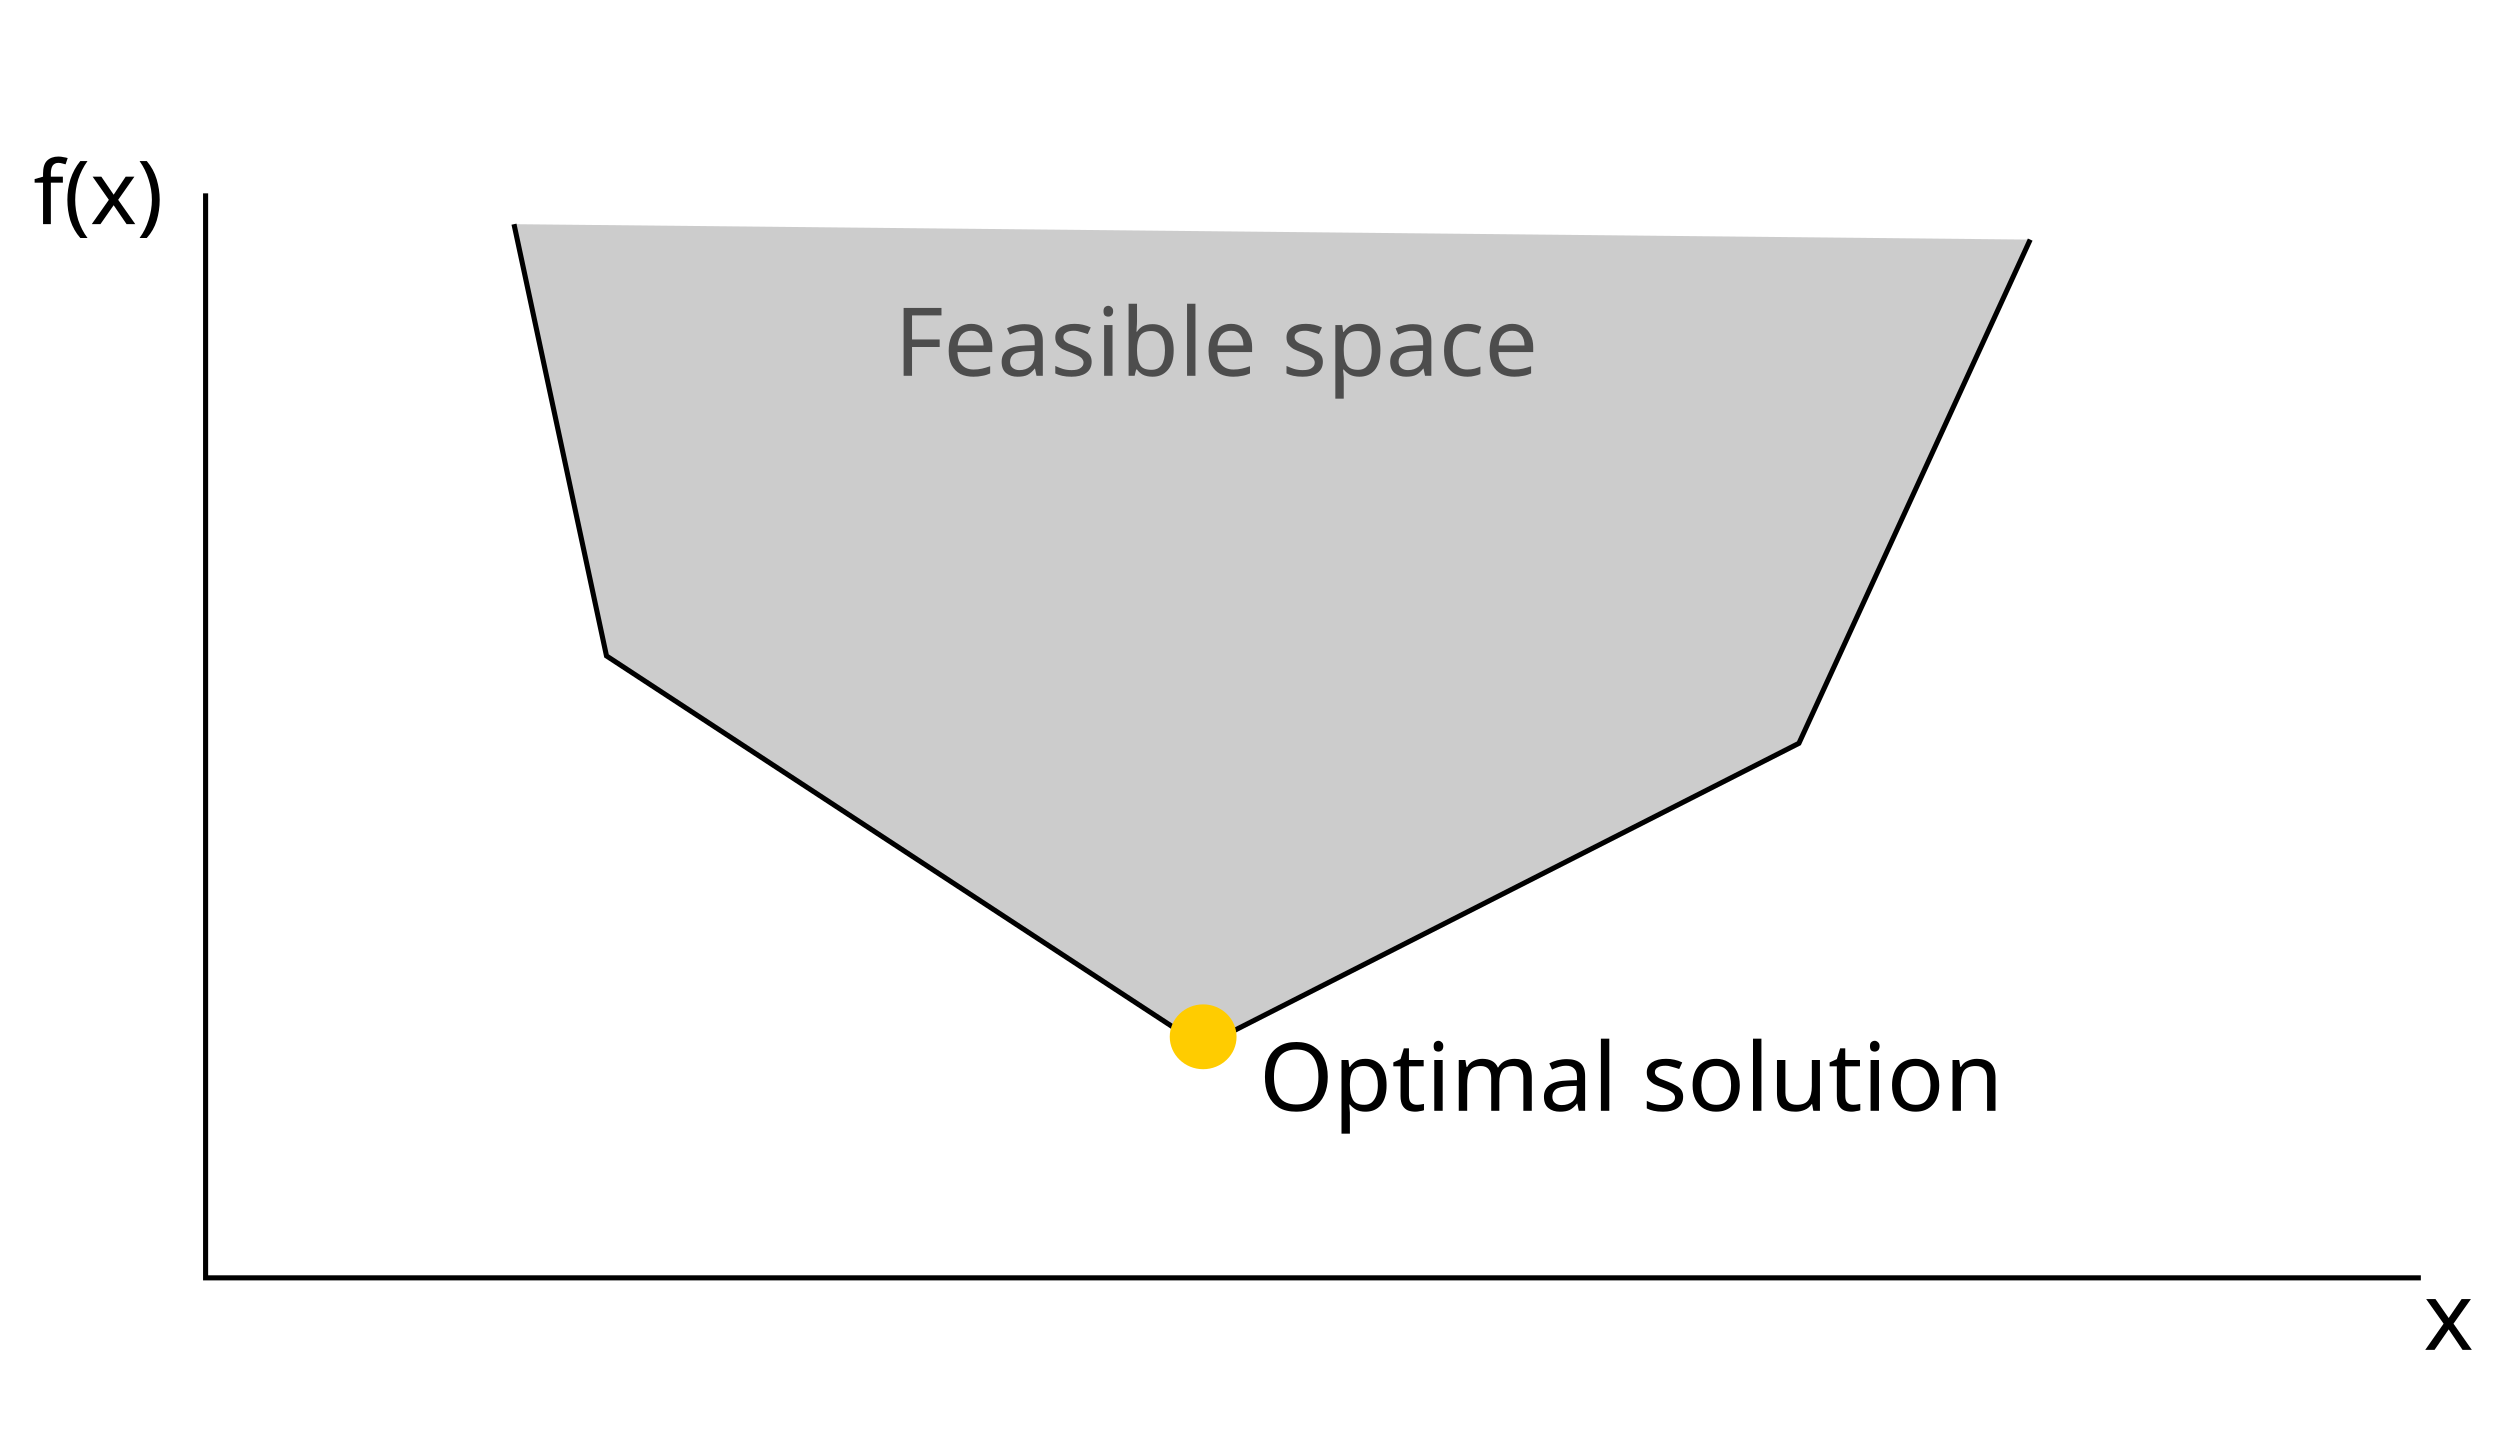
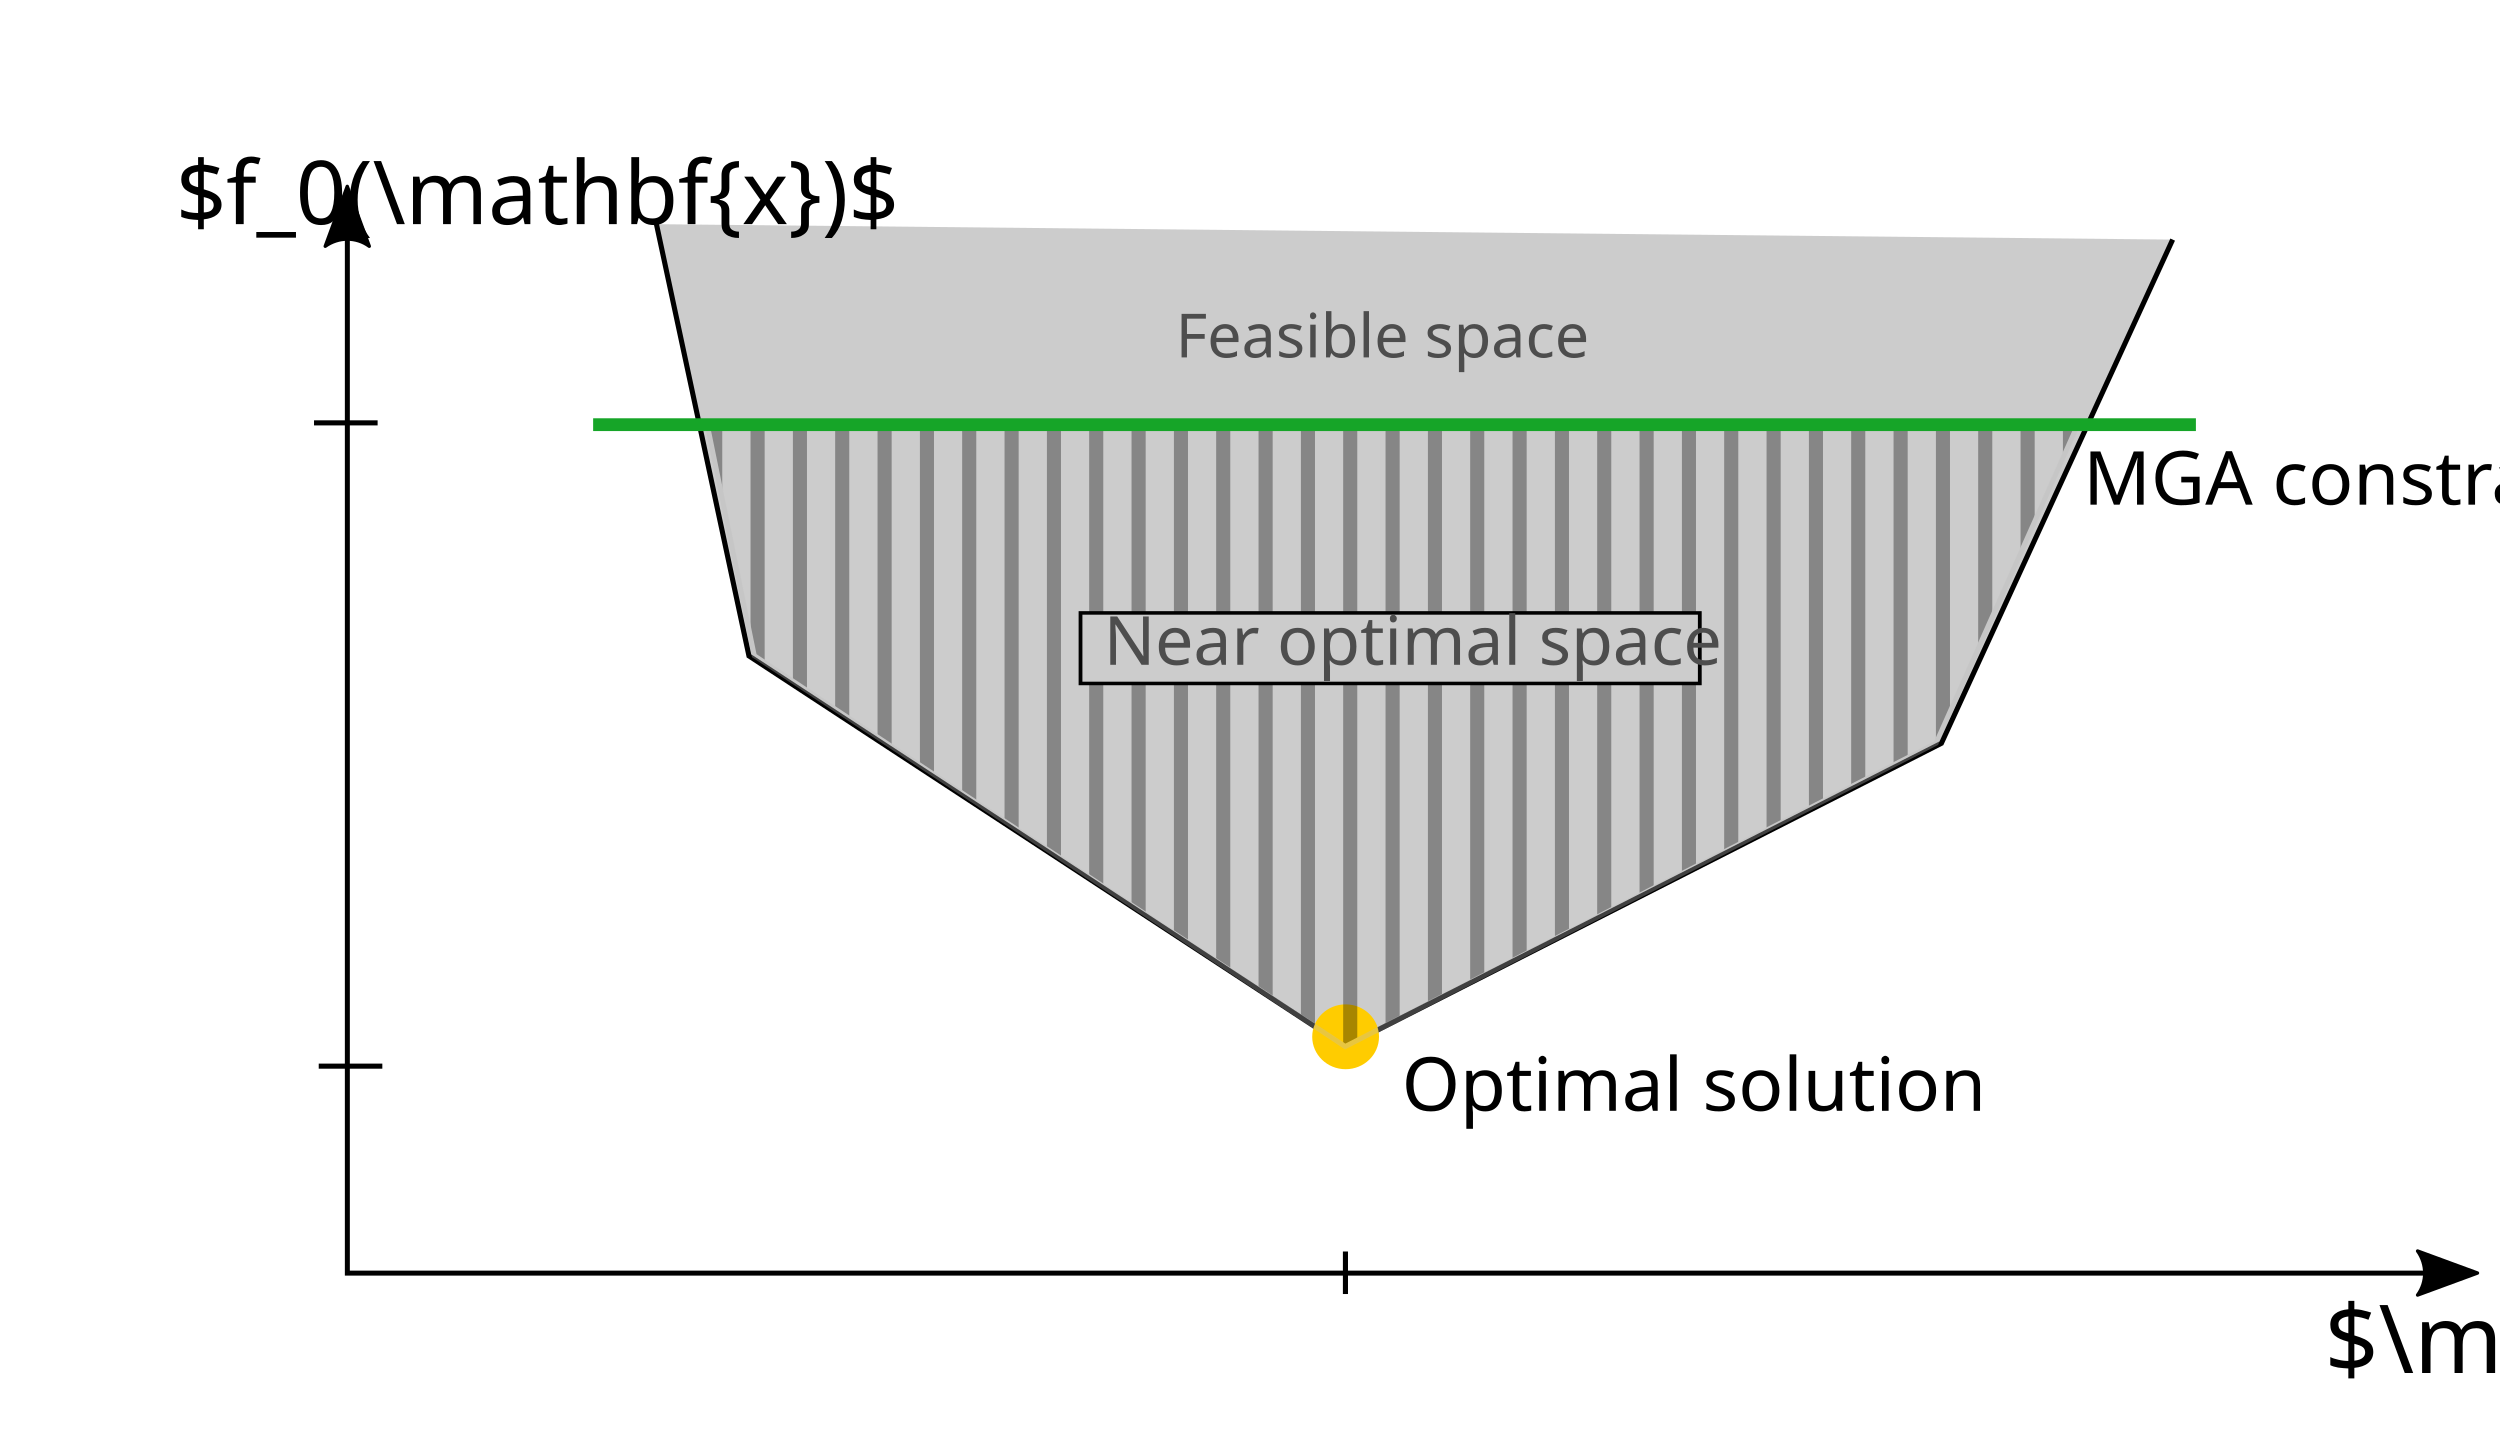
- <svg xmlns="http://www.w3.org/2000/svg" width="130mm" height="75mm" viewBox="0 0 130 75" version="1.1" id="svg8">
-   <defs id="defs2" />
+ <svg xmlns="http://www.w3.org/2000/svg" xmlns:xlink="http://www.w3.org/1999/xlink" width="130mm" height="75mm" viewBox="0 0 130 75" version="1.1" id="svg8">
+   <defs id="defs2">
+     <pattern xlink:href="#Strips1_2" id="pattern2889" patternTransform="matrix(0.7337877,0,0,0.6483185,91.86021,225.611)" />
+     <pattern id="Strips1_2" patternTransform="translate(0,0) scale(10,10)" height="1" width="3" patternUnits="userSpaceOnUse">
+       <rect id="rect1631" height="2" width="1" y="-0.5" x="0" style="fill:black;stroke:none" />
+     </pattern>
+     <pattern xlink:href="#pattern2343" id="pattern2353" patternTransform="translate(-1.6766117e-6,-9.5410926e-6)" />
+     <pattern xlink:href="#Strips1_1" id="pattern2346" patternTransform="matrix(37.79528,0,0,37.79528,-136.7627,-921.5044)" />
+     <pattern id="Strips1_1" patternTransform="translate(0,0) scale(10,10)" height="1" width="2" patternUnits="userSpaceOnUse">
+       <rect id="rect1619" height="2" width="1" y="-0.5" x="0" style="fill:black;stroke:none" />
+     </pattern>
+     <marker orient="auto" refY="0.0" refX="0.0" id="Arrow2Lend" style="overflow:visible;">
+       <path id="path914" style="fill-rule:evenodd;stroke-width:0.625;stroke-linejoin:round;stroke:#000000;stroke-opacity:1;fill:#000000;fill-opacity:1" d="M 8.719,4.034 L -2.207,0.016 L 8.719,-4.002 C 6.973,-1.63 6.983,1.616 8.719,4.034 z " transform="scale(1.1) rotate(180) translate(1,0)" />
+     </marker>
+     <marker orient="auto" refY="0.0" refX="0.0" id="Arrow2Lstart" style="overflow:visible">
+       <path id="path911" style="fill-rule:evenodd;stroke-width:0.625;stroke-linejoin:round;stroke:#000000;stroke-opacity:1;fill:#000000;fill-opacity:1" d="M 8.719,4.034 L -2.207,0.016 L 8.719,-4.002 C 6.973,-1.63 6.983,1.616 8.719,4.034 z " transform="scale(1.1) translate(1,0)" />
+     </marker>
+     <pattern patternUnits="userSpaceOnUse" width="273.624" height="123.811" patternTransform="matrix(0.2645833,0,0,0.2645833,36.18512,243.8147)" id="pattern2343">
+       <path id="path901" d="M 127.613,123.234 244.791,63.635 272.854,0.5 H 0.618 L 10.435,46.462 Z" style="fill:url(#pattern2346);fill-opacity:1;stroke:#000000;stroke-width:1px;stroke-linecap:butt;stroke-linejoin:miter;stroke-opacity:1" />
+     </pattern>
+     <pattern patternUnits="userSpaceOnUse" width="273.624" height="123.811" patternTransform="matrix(0.2645833,0,0,0.2645833,36.18512,243.8147)" id="pattern2350">
+       <rect id="rect2348" y="0" x="0" height="123.811" width="273.624" style="fill:url(#pattern2353);stroke:none;stroke-width:3.78" />
+     </pattern>
+     <pattern patternUnits="userSpaceOnUse" width="82.223" height="74.875" patternTransform="matrix(0.2645833,0,0,0.2645833,-28.20338,293.783)" id="pattern2582">
+       <g id="g2580" transform="matrix(3.779528,0,0,3.779528,106.5955,-1110.361)">
+         <path style="fill:none;stroke:#000000;stroke-width:0.265px;stroke-linecap:butt;stroke-linejoin:miter;stroke-opacity:1" d="m -28.096,294.14 13.764,19.377" id="path2547" />
+         <path style="fill:none;stroke:#000000;stroke-width:0.265px;stroke-linecap:butt;stroke-linejoin:miter;stroke-opacity:1" d="m -25.613,293.86 13.764,19.377" id="path2547-0" />
+         <path style="fill:none;stroke:#000000;stroke-width:0.265px;stroke-linecap:butt;stroke-linejoin:miter;stroke-opacity:1" d="m -22.967,293.86 13.764,19.377" id="path2547-5" />
+         <path style="fill:none;stroke:#000000;stroke-width:0.265px;stroke-linecap:butt;stroke-linejoin:miter;stroke-opacity:1" d="m -20.321,293.86 13.764,19.377" id="path2547-6" />
+       </g>
+     </pattern>
+     <pattern patternUnits="userSpaceOnUse" width="82.223" height="74.875" patternTransform="matrix(0.2645833,0,0,0.2645833,-28.20338,293.783)" id="pattern2582-7">
+       <g id="g2580-1" transform="matrix(3.779528,0,0,3.779528,106.5955,-1110.361)">
+         <path style="fill:none;stroke:#000000;stroke-width:0.265px;stroke-linecap:butt;stroke-linejoin:miter;stroke-opacity:1" d="m -28.096,294.14 13.764,19.377" id="path2547-66" />
+         <path style="fill:none;stroke:#000000;stroke-width:0.265px;stroke-linecap:butt;stroke-linejoin:miter;stroke-opacity:1" d="m -25.613,293.86 13.764,19.377" id="path2547-0-2" />
+         <path style="fill:none;stroke:#000000;stroke-width:0.265px;stroke-linecap:butt;stroke-linejoin:miter;stroke-opacity:1" d="m -22.967,293.86 13.764,19.377" id="path2547-5-7" />
+         <path style="fill:none;stroke:#000000;stroke-width:0.265px;stroke-linecap:butt;stroke-linejoin:miter;stroke-opacity:1" d="m -20.321,293.86 13.764,19.377" id="path2547-6-6" />
+       </g>
+     </pattern>
+     <pattern patternUnits="userSpaceOnUse" width="82.223" height="74.875" patternTransform="matrix(0.2645833,0,0,0.2645833,-28.20338,293.783)" id="pattern2582-7-1">
+       <g id="g2580-1-7" transform="matrix(3.779528,0,0,3.779528,106.5955,-1110.361)">
+         <path style="fill:none;stroke:#000000;stroke-width:0.265px;stroke-linecap:butt;stroke-linejoin:miter;stroke-opacity:1" d="m -28.096,294.14 13.764,19.377" id="path2547-66-1" />
+         <path style="fill:none;stroke:#000000;stroke-width:0.265px;stroke-linecap:butt;stroke-linejoin:miter;stroke-opacity:1" d="m -25.613,293.86 13.764,19.377" id="path2547-0-2-1" />
+         <path style="fill:none;stroke:#000000;stroke-width:0.265px;stroke-linecap:butt;stroke-linejoin:miter;stroke-opacity:1" d="m -22.967,293.86 13.764,19.377" id="path2547-5-7-1" />
+         <path style="fill:none;stroke:#000000;stroke-width:0.265px;stroke-linecap:butt;stroke-linejoin:miter;stroke-opacity:1" d="m -20.321,293.86 13.764,19.377" id="path2547-6-6-2" />
+       </g>
+     </pattern>
+   </defs>
  <g id="layer1" transform="translate(0,-222)">
-     <path style="fill:none;stroke:#000000;stroke-width:0.265px;stroke-linecap:butt;stroke-linejoin:miter;stroke-opacity:1" d="m 10.691,232.054 v 56.394 h 115.193" id="path3713" />
-     <path style="fill:#cccccc;stroke:#000000;stroke-width:0.265px;stroke-linecap:butt;stroke-linejoin:miter;stroke-opacity:1" d="m 26.727,233.657 4.811,22.451 31.003,20.312 31.003,-15.769 12.027,-26.192" id="path3715" />
-     <ellipse style="fill:#ffcc00;stroke-width:0.243" id="path3719" cx="62.564" cy="275.913" rx="1.737" ry="1.686" />
-     <text xml:space="preserve" style="font-style:normal;font-weight:normal;font-size:10.583px;line-height:1.25;font-family:sans-serif;letter-spacing:0px;word-spacing:0px;fill:#000000;fill-opacity:1;stroke:none;stroke-width:0.265" x="1.737" y="233.657" id="text3723">
-       <tspan id="tspan3721" x="1.737" y="233.657" style="font-style:normal;font-variant:normal;font-weight:normal;font-stretch:normal;font-size:4.586px;font-family:'Sitka Subheading';-inkscape-font-specification:'Sitka Subheading';stroke-width:0.265">f(x)</tspan>
+     <path style="fill:none;stroke:#000000;stroke-width:0.259;stroke-linecap:butt;stroke-linejoin:miter;stroke-miterlimit:4;stroke-dasharray:none;stroke-opacity:1;marker-start:url(#Arrow2Lstart);marker-end:url(#Arrow2Lend)" d="m 18.062,232.036 v 56.166 h 110.422" id="path3713" />
+     <path style="fill:#cccccc;stroke:#000000;stroke-width:0.265px;stroke-linecap:butt;stroke-linejoin:miter;stroke-opacity:1" d="m 34.135,233.657 4.811,22.451 31.003,20.312 31.003,-15.769 12.027,-26.192" id="path3715" />
+     <ellipse style="fill:#ffcc00;stroke-width:0.243" id="path3719" cx="69.972" cy="275.913" rx="1.737" ry="1.686" />
+     <text xml:space="preserve" style="font-style:normal;font-weight:normal;font-size:10.583px;line-height:1.25;font-family:sans-serif;letter-spacing:0px;word-spacing:0px;fill:#000000;fill-opacity:1;stroke:none;stroke-width:0.265" x="9.146" y="233.657" id="text3723">
+       <tspan id="tspan3721" x="9.146" y="233.657" style="font-style:normal;font-variant:normal;font-weight:normal;font-stretch:normal;font-size:4.586px;font-family:'Sitka Subheading';-inkscape-font-specification:'Sitka Subheading';stroke-width:0.265">$f_0(\mathbf{x})$</tspan>
    </text>
-     <text xml:space="preserve" style="font-style:normal;font-weight:normal;font-size:10.583px;line-height:1.25;font-family:sans-serif;letter-spacing:0px;word-spacing:0px;fill:#000000;fill-opacity:1;stroke:none;stroke-width:0.265" x="126.018" y="292.189" id="text3727">
-       <tspan id="tspan3725" x="126.018" y="292.189" style="font-style:normal;font-variant:normal;font-weight:normal;font-stretch:normal;font-size:4.939px;font-family:'Sitka Subheading';-inkscape-font-specification:'Sitka Subheading';stroke-width:0.265">x</tspan>
+     <text xml:space="preserve" style="font-style:normal;font-weight:normal;font-size:10.583px;line-height:1.25;font-family:sans-serif;letter-spacing:0px;word-spacing:0px;fill:#000000;fill-opacity:1;stroke:none;stroke-width:0.265" x="120.864" y="293.392" id="text3727">
+       <tspan id="tspan3725" x="120.864" y="293.392" style="font-style:normal;font-variant:normal;font-weight:normal;font-stretch:normal;font-size:4.939px;font-family:'Sitka Subheading';-inkscape-font-specification:'Sitka Subheading';stroke-width:0.265">$\mathbf{x}$</tspan>
    </text>
-     <text xml:space="preserve" style="font-style:normal;font-variant:normal;font-weight:normal;font-stretch:normal;font-size:4.939px;line-height:1.25;font-family:'Sitka Subheading';-inkscape-font-specification:'Sitka Subheading';letter-spacing:0px;word-spacing:0px;fill:#4d4d4d;fill-opacity:1;stroke:none;stroke-width:0.265" x="46.505" y="241.542" id="text3731">
-       <tspan id="tspan3729" x="46.505" y="241.542" style="font-style:normal;font-variant:normal;font-weight:normal;font-stretch:normal;font-size:4.939px;font-family:'Sitka Subheading';-inkscape-font-specification:'Sitka Subheading';fill:#4d4d4d;stroke-width:0.265">Feasible space</tspan>
+     <text xml:space="preserve" style="font-style:normal;font-variant:normal;font-weight:normal;font-stretch:normal;font-size:4.939px;line-height:1.25;font-family:'Sitka Subheading';-inkscape-font-specification:'Sitka Subheading';letter-spacing:0px;word-spacing:0px;fill:#4d4d4d;fill-opacity:1;stroke:none;stroke-width:0.265" x="61.13" y="240.584" id="text3731">
+       <tspan id="tspan3729" x="61.13" y="240.584" style="font-style:normal;font-variant:normal;font-weight:normal;font-stretch:normal;font-size:3.175px;font-family:'Sitka Subheading';-inkscape-font-specification:'Sitka Subheading';fill:#4d4d4d;stroke-width:0.265">Feasible space</tspan>
    </text>
-     <text xml:space="preserve" style="font-style:normal;font-variant:normal;font-weight:normal;font-stretch:normal;font-size:4.939px;line-height:1.25;font-family:'Sitka Subheading';-inkscape-font-specification:'Sitka Subheading';letter-spacing:0px;word-spacing:0px;fill:#000000;fill-opacity:1;stroke:none;stroke-width:0.265" x="65.481" y="279.761" id="text3735">
-       <tspan id="tspan3733" x="65.481" y="279.761" style="font-style:normal;font-variant:normal;font-weight:normal;font-stretch:normal;font-size:4.939px;font-family:'Sitka Subheading';-inkscape-font-specification:'Sitka Subheading';stroke-width:0.265">Optimal solution</tspan>
+     <text xml:space="preserve" style="font-style:normal;font-variant:normal;font-weight:normal;font-stretch:normal;font-size:4.939px;line-height:1.25;font-family:'Sitka Subheading';-inkscape-font-specification:'Sitka Subheading';letter-spacing:0px;word-spacing:0px;fill:#000000;fill-opacity:1;stroke:none;stroke-width:0.265" x="72.889" y="279.761" id="text3735">
+       <tspan id="tspan3733" x="72.889" y="279.761" style="font-style:normal;font-variant:normal;font-weight:normal;font-stretch:normal;font-size:3.881px;font-family:'Sitka Subheading';-inkscape-font-specification:'Sitka Subheading';stroke-width:0.265">Optimal solution</tspan>
+     </text>
+     <flowRoot xml:space="preserve" id="flowRoot855" style="font-style:normal;font-variant:normal;font-weight:normal;font-stretch:normal;font-size:18.667px;line-height:1.25;font-family:'Sitka Subheading';-inkscape-font-specification:'Sitka Subheading';letter-spacing:0px;word-spacing:0px;fill:#000000;fill-opacity:1;stroke:none" transform="matrix(0.2645833,0,0,0.2645833,7.408334,222)">
+       <flowRegion id="flowRegion857">
+         <rect id="rect859" width="152.5" height="27.857" x="218.571" y="257.75" />
+       </flowRegion>
+       <flowPara id="flowPara861"> </flowPara>
+     </flowRoot>
+     <flowRoot xml:space="preserve" id="flowRoot863" style="font-style:normal;font-variant:normal;font-weight:normal;font-stretch:normal;font-size:18.667px;line-height:1.25;font-family:'Sitka Subheading';-inkscape-font-specification:'Sitka Subheading';letter-spacing:0px;word-spacing:0px;fill:#000000;fill-opacity:1;stroke:none" transform="matrix(0.2645833,0,0,0.2645833,55.29792,221.622)">
+       <flowRegion id="flowRegion865">
+         <rect id="rect867" width="220.357" height="24.286" x="48.571" y="256.322" />
+       </flowRegion>
+       <flowPara id="flowPara869" style="font-size:14.667px"> $\overline{\mathbf{x}} $</flowPara>
+     </flowRoot>
+     <path style="fill:none;stroke:#000000;stroke-width:0.265px;stroke-linecap:butt;stroke-linejoin:miter;stroke-opacity:1" d="m 69.963,287.078 v 2.079 h 0.095" id="path871" />
+     <path style="fill:none;stroke:#000000;stroke-width:0.265px;stroke-linecap:butt;stroke-linejoin:miter;stroke-opacity:1" d="m 16.574,277.44 h 3.307" id="path873" />
+     <flowRoot xml:space="preserve" id="flowRoot875" style="font-style:normal;font-variant:normal;font-weight:normal;font-stretch:normal;font-size:18.667px;line-height:1.25;font-family:'Sitka Subheading';-inkscape-font-specification:'Sitka Subheading';letter-spacing:0px;word-spacing:0px;fill:#000000;fill-opacity:1;stroke:none" transform="matrix(0.2645833,0,0,0.2645833,4.951488,228.2933)">
+       <flowRegion id="flowRegion877">
+         <rect id="rect879" width="263.214" height="25" x="13.929" y="179.179" />
+       </flowRegion>
+       <flowPara id="flowPara881" style="font-size:13.333px">$ f_0(\overline{\mathbf{x}}) $</flowPara>
+     </flowRoot>
+     <path style="opacity:0.341;fill:url(#pattern2889);fill-opacity:1;stroke:#bdbdbd;stroke-width:0.263px;stroke-linecap:butt;stroke-linejoin:miter;stroke-opacity:1" d="m 69.949,276.42 30.729,-15.778 7.46,-16.767 -71.367,0.189 2.45,12.031 z" id="path2881" />
+     <g id="g2912" transform="matrix(0.7440812,0,0,0.6931667,-6.671585,67.58613)">
+       <path style="fill:#cccccc;fill-opacity:1;stroke:#000000;stroke-width:0.265px;stroke-linecap:butt;stroke-linejoin:miter;stroke-opacity:1" d="m 84.761,268.746 h 42.995 v 5.292 H 84.478 v -5.292 z" id="path2917" />
+     </g>
+     <text xml:space="preserve" style="font-style:normal;font-variant:normal;font-weight:normal;font-stretch:normal;font-size:4.939px;line-height:1.25;font-family:'Sitka Subheading';-inkscape-font-specification:'Sitka Subheading';letter-spacing:0px;word-spacing:0px;fill:#4d4d4d;fill-opacity:1;stroke:none;stroke-width:0.265" x="57.391" y="256.573" id="text3731-4">
+       <tspan id="tspan3729-8" x="57.391" y="256.573" style="font-style:normal;font-variant:normal;font-weight:normal;font-stretch:normal;font-size:3.528px;font-family:'Sitka Subheading';-inkscape-font-specification:'Sitka Subheading';text-align:start;text-anchor:start;fill:#4d4d4d;stroke-width:0.265">Near optimal space</tspan>
+     </text>
+   </g>
+   <g id="layer2" style="display:inline">
+     <flowRoot xml:space="preserve" id="flowRoot883" style="font-style:normal;font-variant:normal;font-weight:normal;font-stretch:normal;font-size:18.667px;line-height:1.25;font-family:'Sitka Subheading';-inkscape-font-specification:'Sitka Subheading';letter-spacing:0px;word-spacing:0px;fill:#000000;fill-opacity:1;stroke:none" transform="matrix(0.2645833,0,0,0.2645833,-21.75253,-15.11905)">
+       <flowRegion id="flowRegion885">
+         <rect id="rect887" width="352.5" height="55.714" x="77.143" y="128.822" />
+       </flowRegion>
+       <flowPara id="flowPara889" style="font-size:13.333px"> $f_0(\overline{\mathbf{x}})  (1+\epsilon)$</flowPara>
+     </flowRoot>
+     <path transform="translate(0,-222)" style="fill:none;stroke:#000000;stroke-width:0.265px;stroke-linecap:butt;stroke-linejoin:miter;stroke-opacity:1" d="m 16.329,243.989 h 3.307" id="path891" />
+     <path transform="translate(0,-222)" style="fill:none;stroke:#16a528;stroke-width:0.665;stroke-linecap:butt;stroke-linejoin:miter;stroke-miterlimit:4;stroke-dasharray:none;stroke-opacity:1" d="M 30.843,244.083 H 114.187" id="path847" />
+     <text transform="translate(0,-222)" xml:space="preserve" style="font-style:normal;font-variant:normal;font-weight:normal;font-stretch:normal;font-size:4.939px;line-height:1.25;font-family:'Sitka Subheading';-inkscape-font-specification:'Sitka Subheading';letter-spacing:0px;word-spacing:0px;fill:#000000;fill-opacity:1;stroke:none;stroke-width:0.265" x="108.328" y="248.241" id="text851">
+       <tspan id="tspan849" x="108.328" y="248.241" style="font-size:3.881px;stroke-width:0.265">MGA constraint</tspan>
    </text>
  </g>
</svg>
